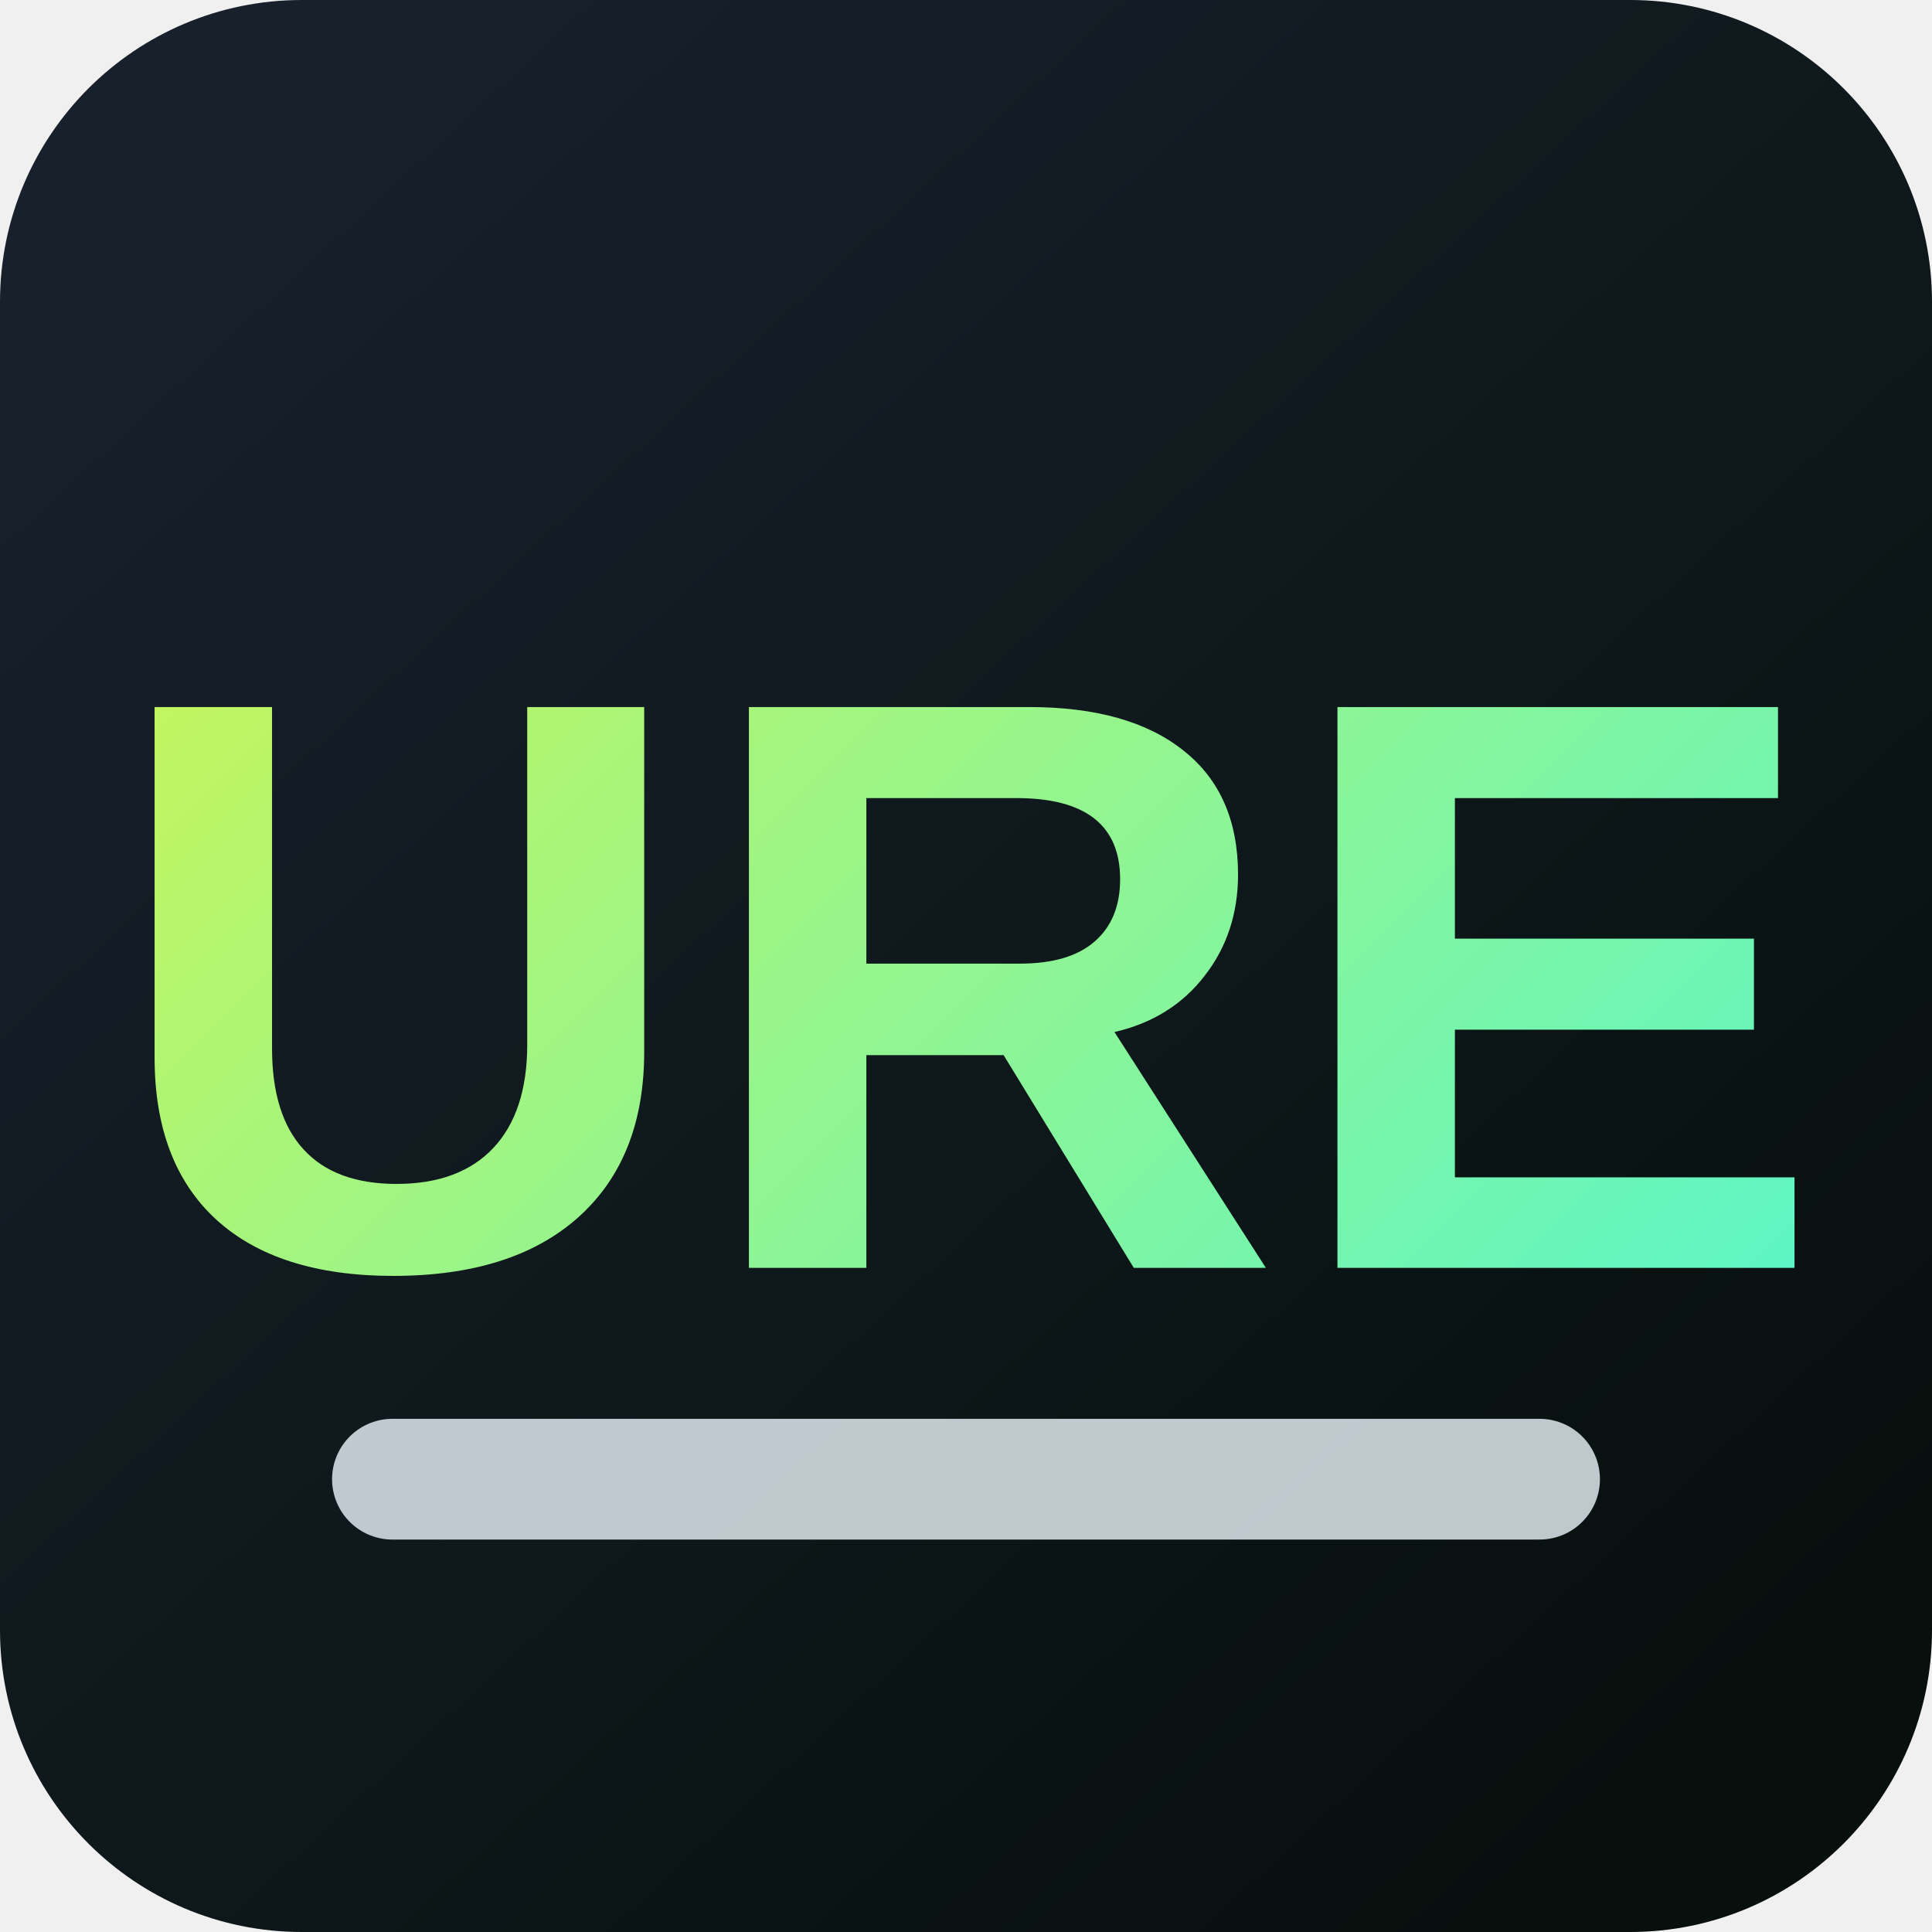
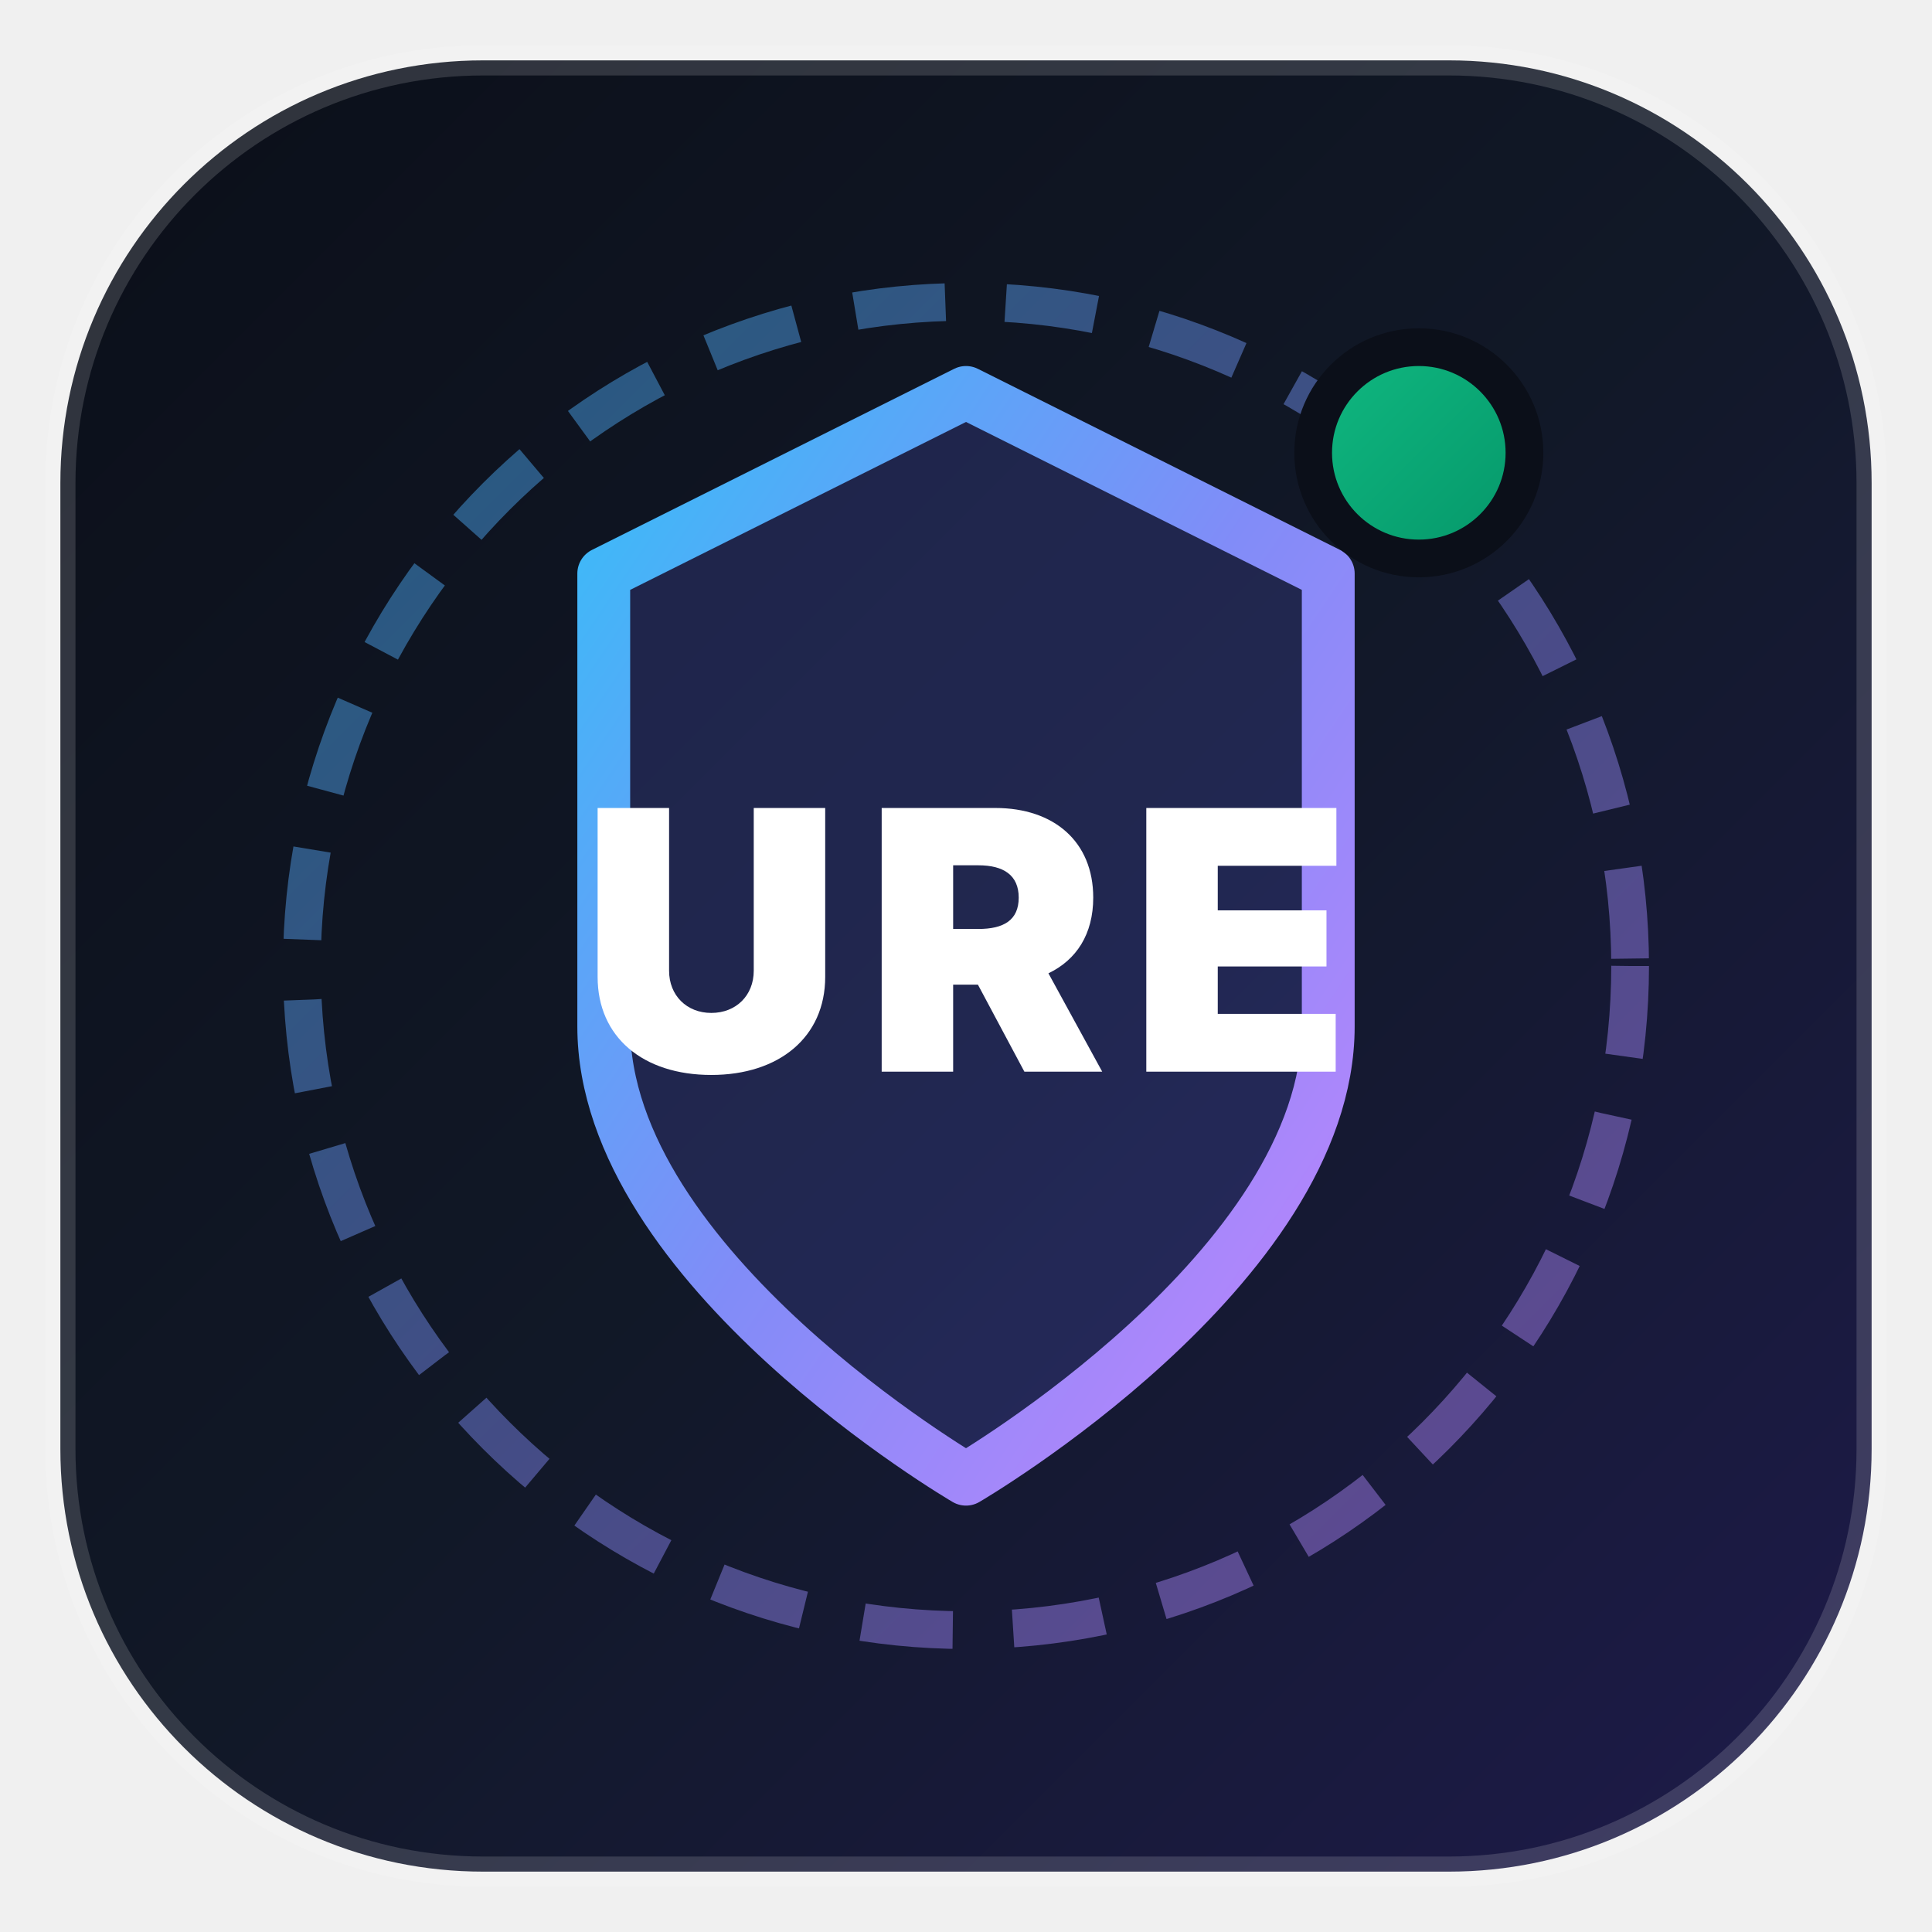
- <svg xmlns="http://www.w3.org/2000/svg" viewBox="0 0 64 64" role="img" aria-label="URE">
+ <svg xmlns="http://www.w3.org/2000/svg" viewBox="0 0 128 128" width="128" height="128">
  <defs>
-     <linearGradient id="bg" x1="8" y1="6" x2="56" y2="58" gradientUnits="userSpaceOnUse">
-       <stop stop-color="#17202b" />
-       <stop offset="1" stop-color="#07100d" />
+     <linearGradient id="bgGrad" x1="0%" y1="0%" x2="100%" y2="100%">
+       <stop offset="0%" stop-color="#0b0f19" />
+       <stop offset="50%" stop-color="#111827" />
+       <stop offset="100%" stop-color="#1e1b4b" />
    </linearGradient>
-     <linearGradient id="accent" x1="12" y1="12" x2="52" y2="52" gradientUnits="userSpaceOnUse">
-       <stop stop-color="#c8f55a" />
-       <stop offset="1" stop-color="#5af5c8" />
+     <linearGradient id="accentGrad" x1="0%" y1="0%" x2="100%" y2="100%">
+       <stop offset="0%" stop-color="#38bdf8" />
+       <stop offset="50%" stop-color="#818cf8" />
+       <stop offset="100%" stop-color="#c084fc" />
+     </linearGradient>
+     <linearGradient id="pulseGrad" x1="0%" y1="0%" x2="100%" y2="100%">
+       <stop offset="0%" stop-color="#10b981" />
+       <stop offset="100%" stop-color="#059669" />
    </linearGradient>
  </defs>
-   <rect width="64" height="64" rx="10" fill="url(#bg)" />
-   <text x="32" y="42" fill="url(#accent)" font-family="Arial, Helvetica, sans-serif" font-size="27" font-weight="900" text-anchor="middle">URE</text>
-   <path d="M13 49h38" stroke="#e7f0f6" stroke-width="4" stroke-linecap="round" opacity=".82" />
+   <rect x="4" y="4" width="120" height="120" rx="28" fill="url(#bgGrad)" stroke="rgba(255,255,255,0.15)" stroke-width="2" />
+   <circle cx="64" cy="64" r="44" fill="none" stroke="url(#accentGrad)" stroke-width="2.5" stroke-dasharray="6 4" opacity="0.45" />
+   <path d="M40 38 L64 26 L88 38 L88 68 C88 84 64 98 64 98 C64 98 40 84 40 68 Z" fill="rgba(99, 102, 241, 0.2)" stroke="url(#accentGrad)" stroke-width="3.5" stroke-linejoin="round" />
+   <text x="64" y="71" font-family="'Plus Jakarta Sans', system-ui, -apple-system, sans-serif" font-size="24" font-weight="900" fill="#ffffff" text-anchor="middle" letter-spacing="1.5">URE</text>
+   <circle cx="94" cy="30" r="7" fill="url(#pulseGrad)" stroke="#0b0f19" stroke-width="2.5" />
</svg>
